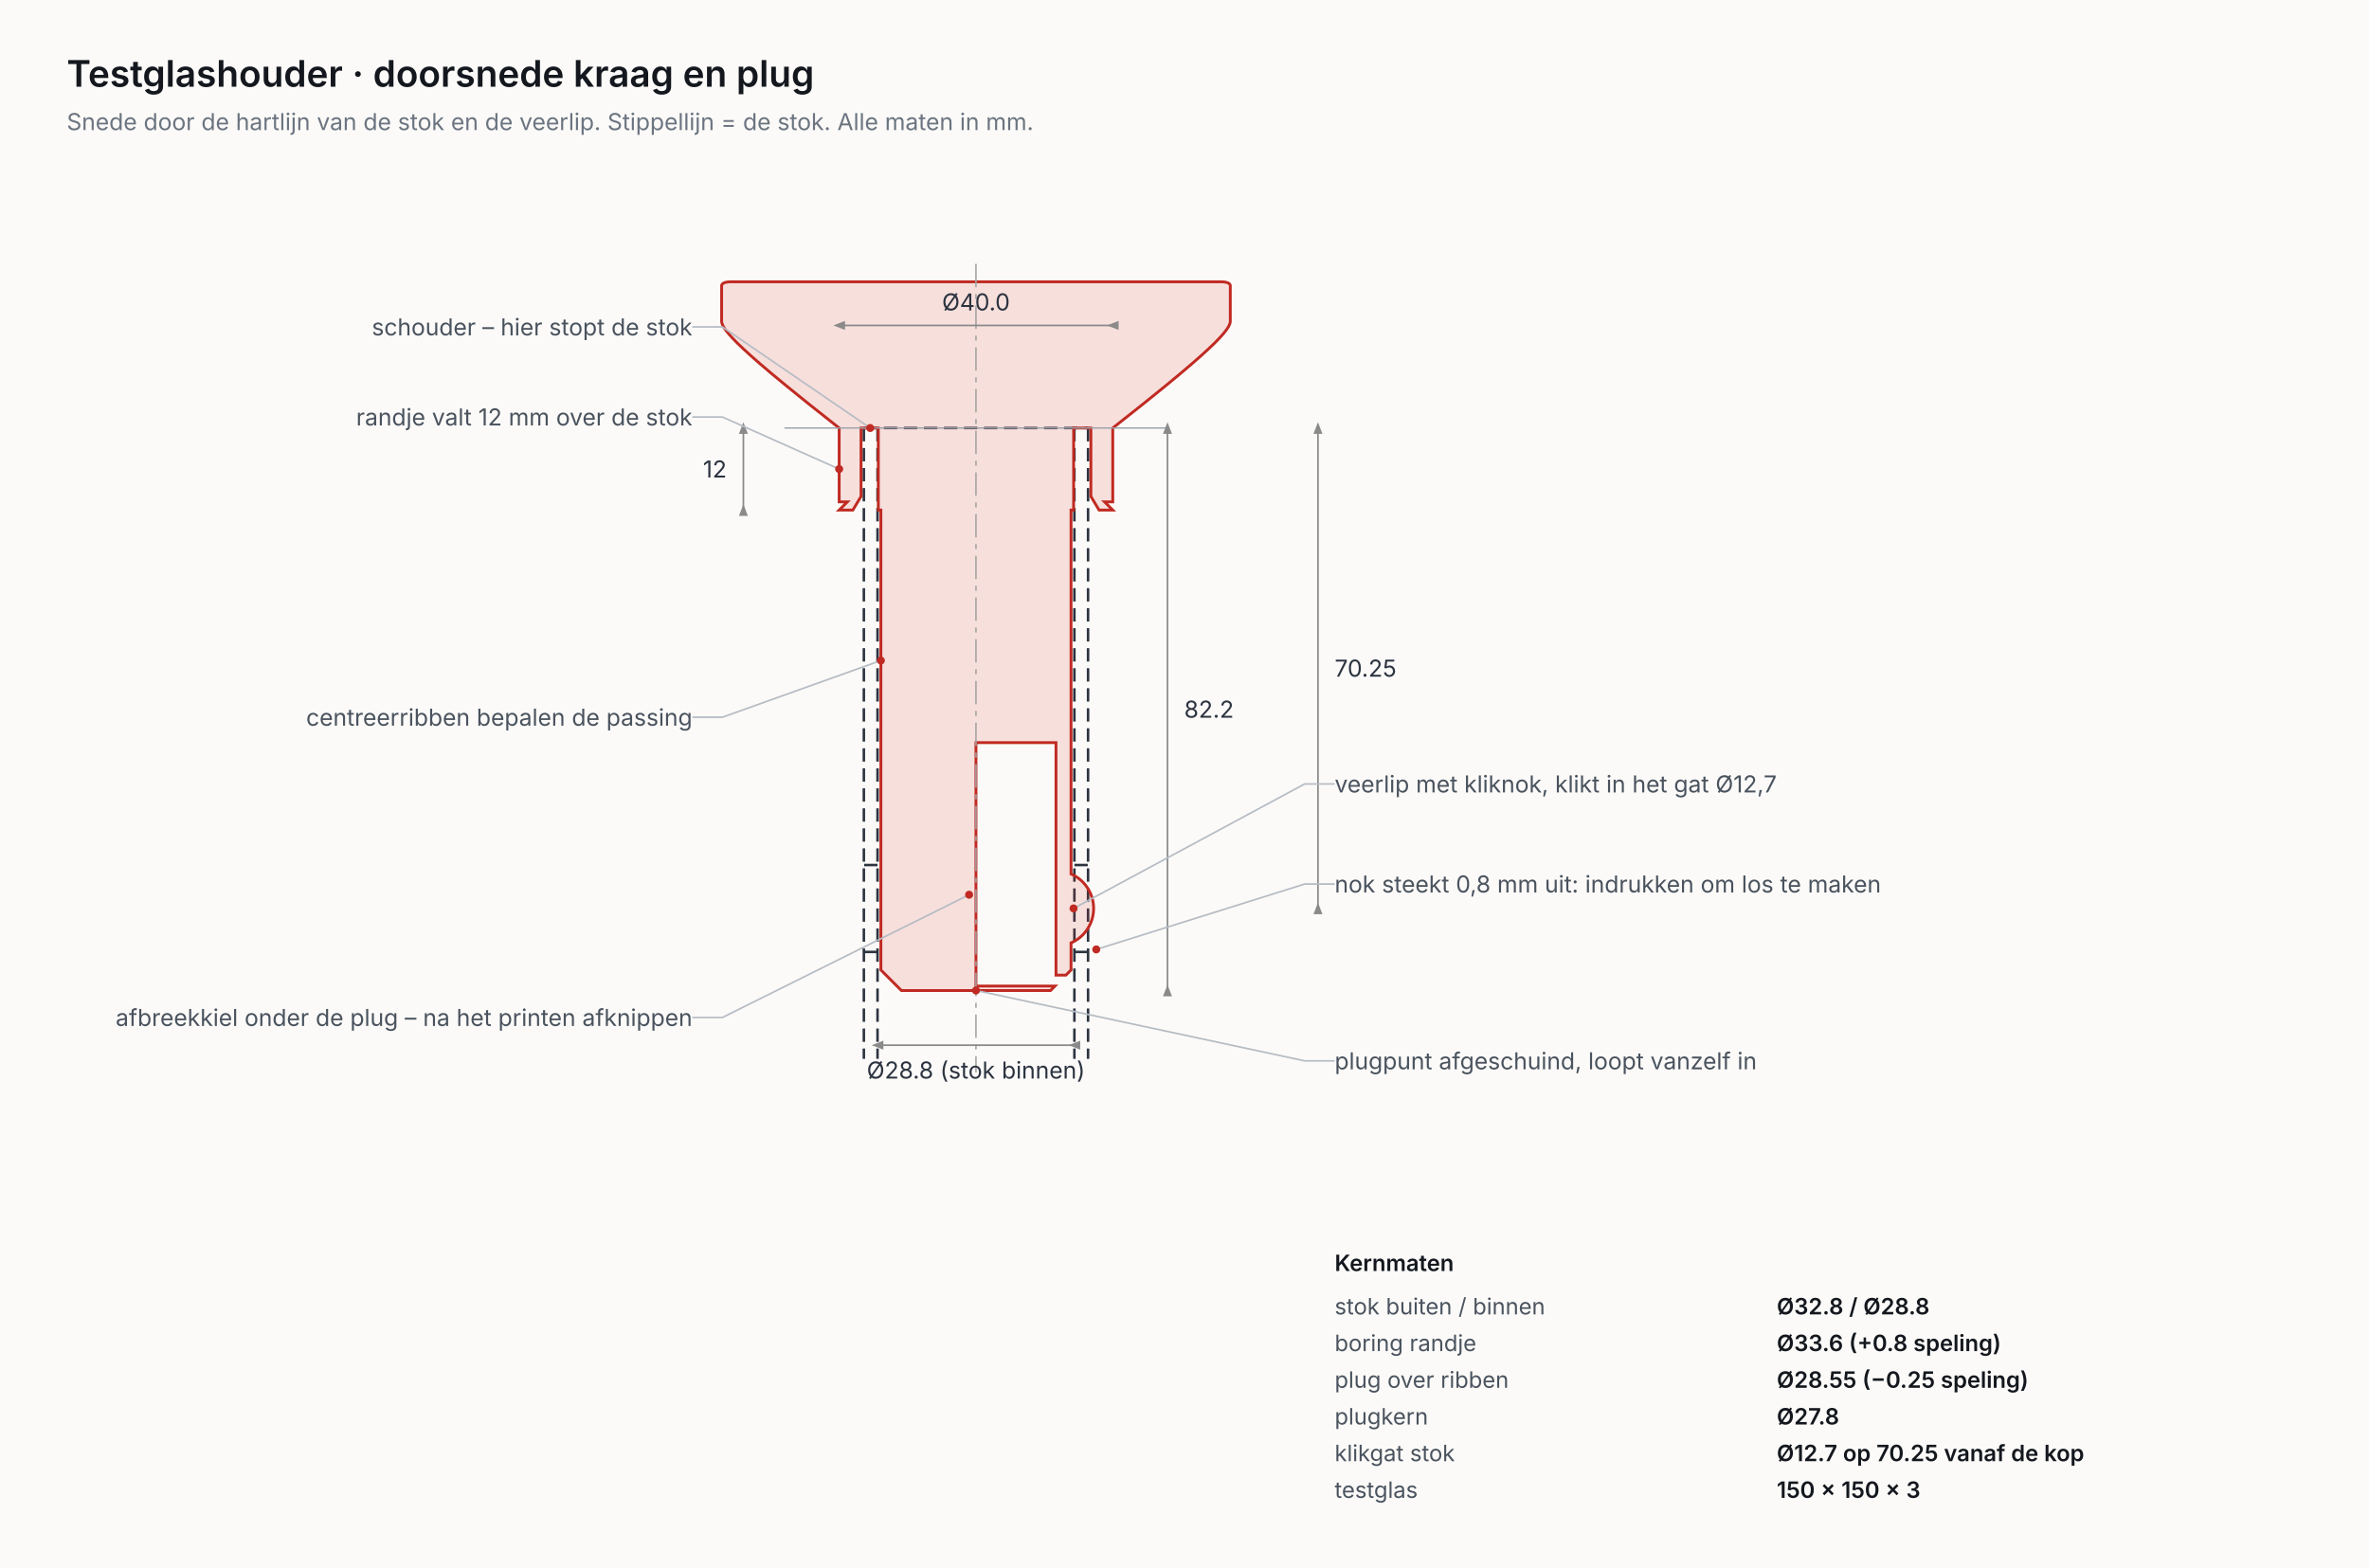
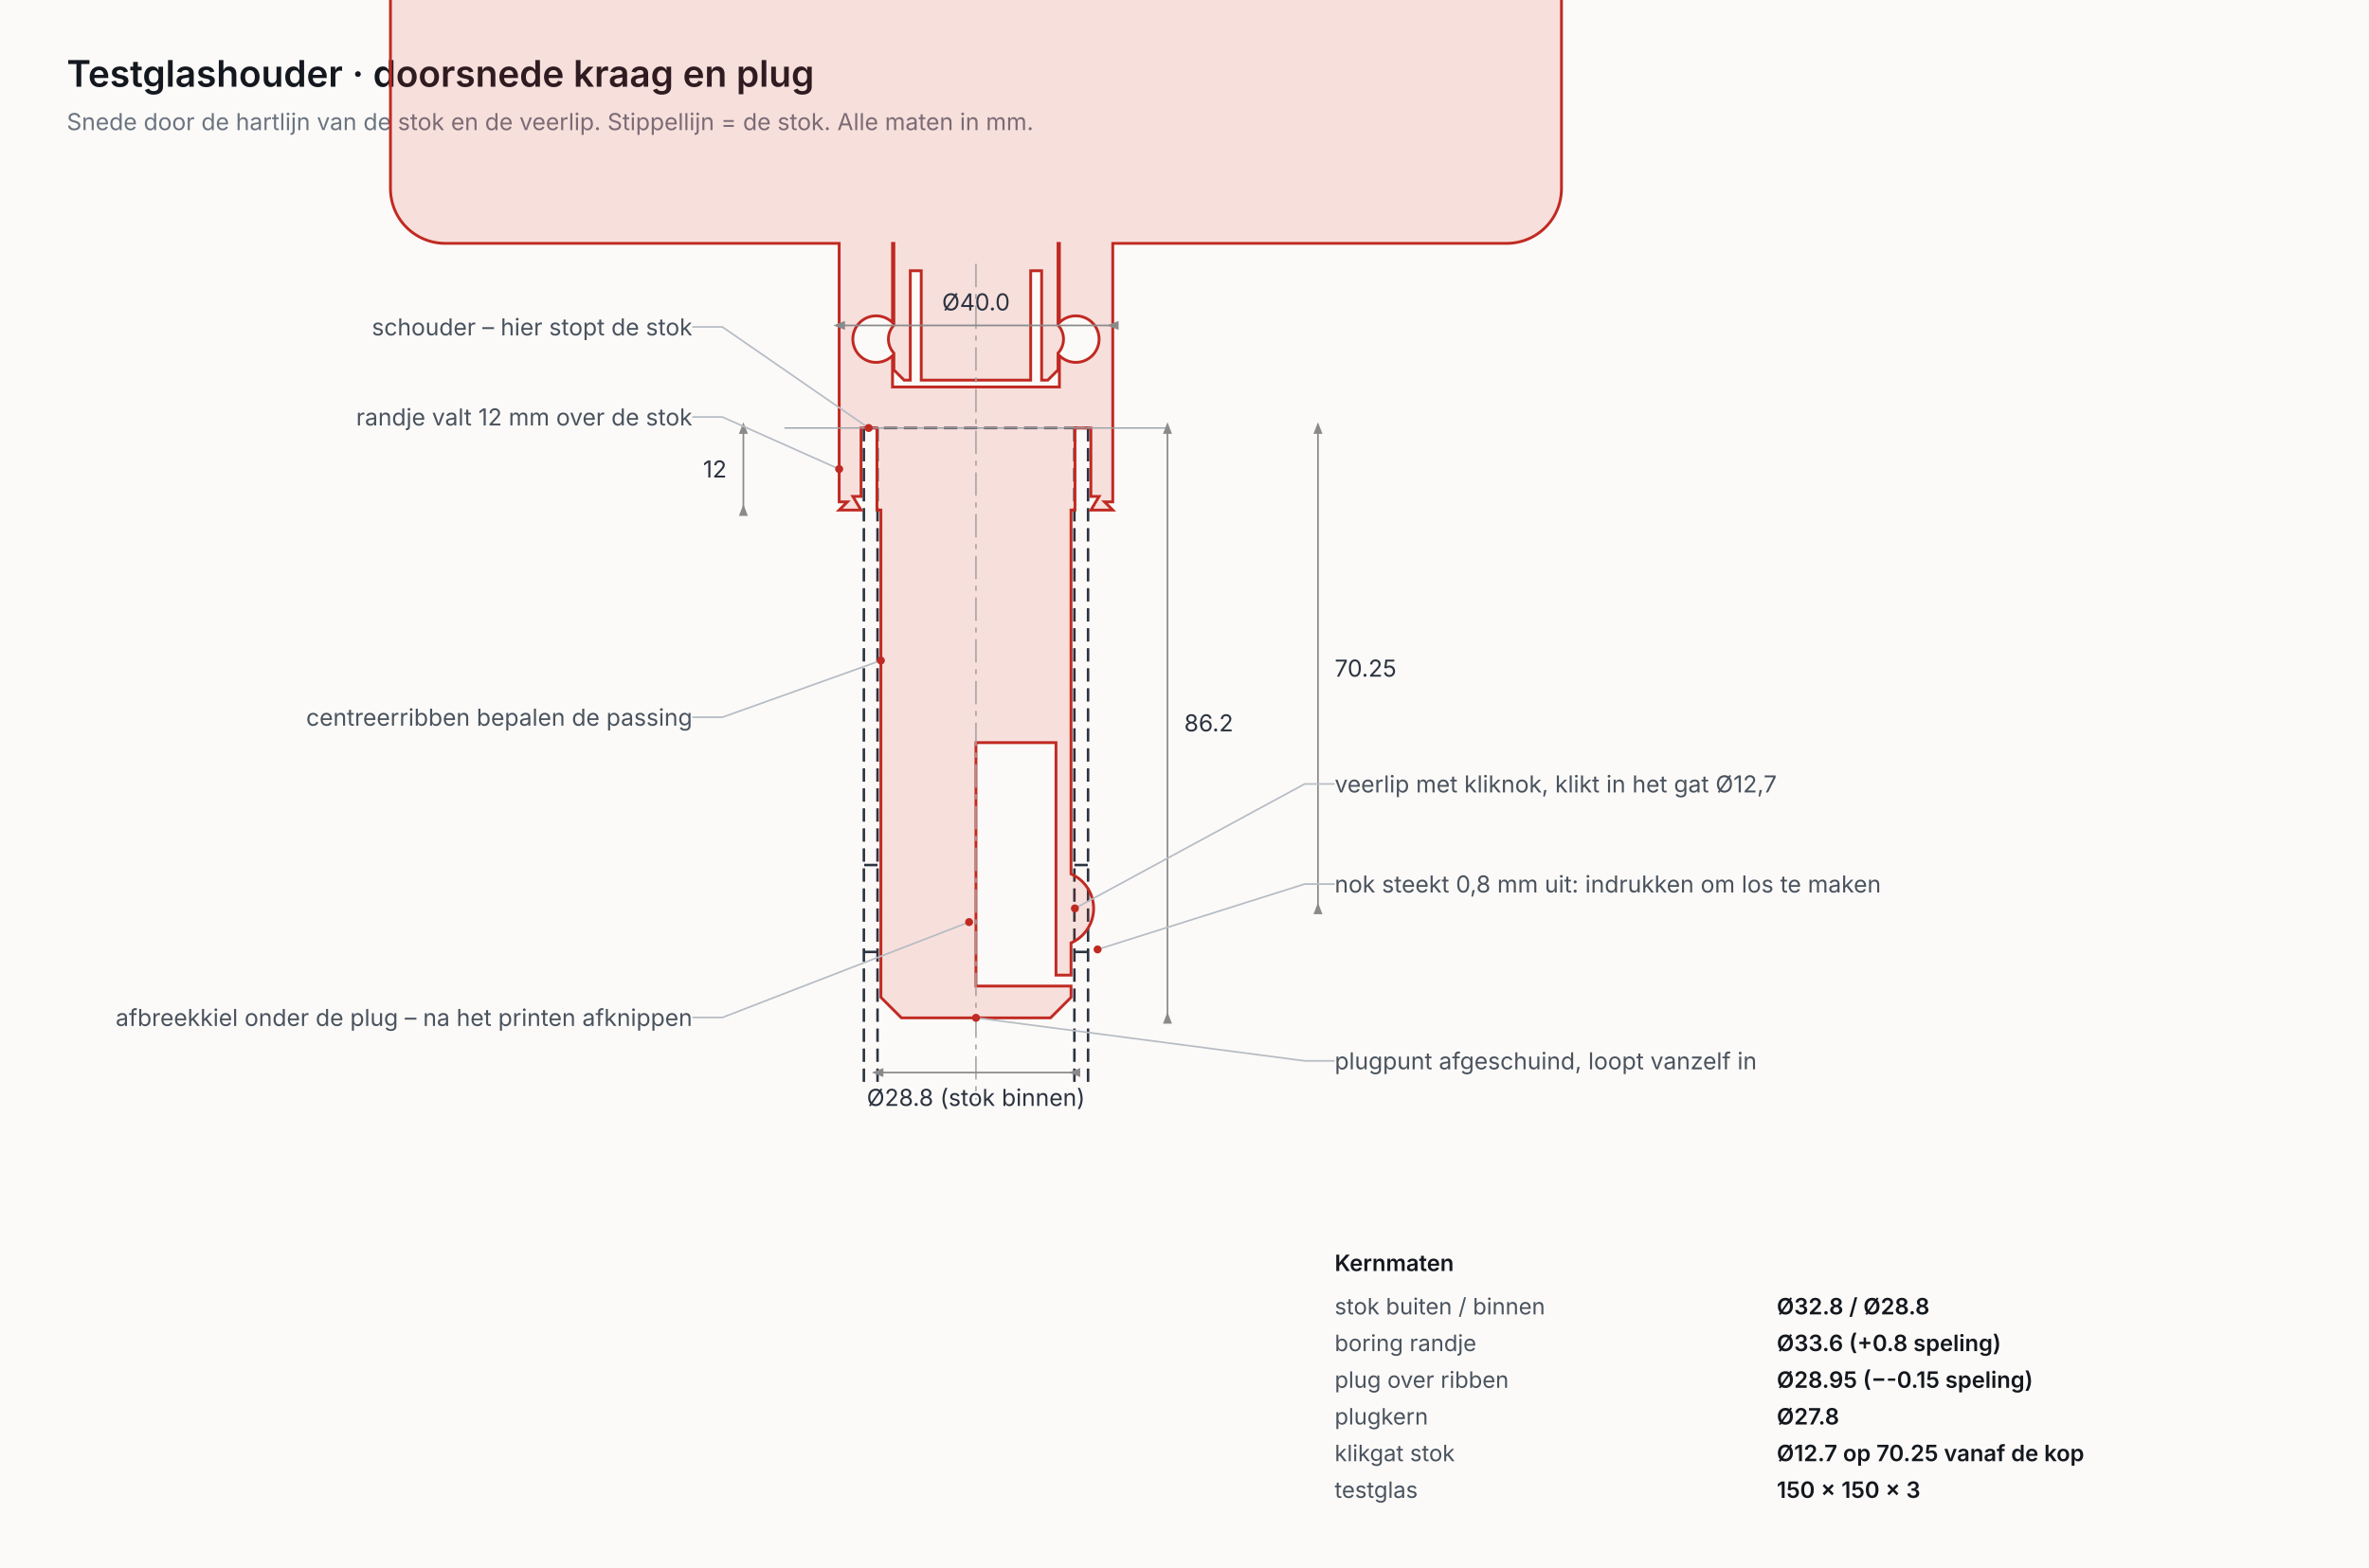
<svg xmlns="http://www.w3.org/2000/svg" viewBox="0 0 1420 940" width="1420" height="940" font-family="Inter, Helvetica, Arial, sans-serif">
  <defs>
    <marker id="a" markerWidth="9" markerHeight="9" refX="4.5" refY="4.5" orient="auto">
      <path d="M1,4.5 L8,1.8 L8,7.2 Z" fill="#8a8a8a" />
    </marker>
  </defs>
  <style>
  .part { fill:#d9382f; fill-opacity:.14; stroke:#c02a22; stroke-width:1.7; }
  .pole { fill:none; stroke:#2c3340; stroke-width:1.5; stroke-dasharray:8 4; }
  .ctr  { stroke:#a3a3a3; stroke-width:.9; stroke-dasharray:14 4 3 4; }
  .thin { stroke:#9aa0a8; stroke-width:.8; }
  .dim  { stroke:#8a8a8a; stroke-width:1; }
  .lead { fill:none; stroke:#b6bcc4; stroke-width:1; }
  .dot  { fill:#c02a22; }
  .lbl  { font-size:14px; fill:#2c3340; }
  .note { font-size:14px; fill:#4a535e; }
  .ttl  { font-size:22px; fill:#14181e; font-weight:600; }
  .sub  { font-size:14px; fill:#6b7480; }
  .key  { font-size:13.5px; fill:#4a535e; }
  .keyb { font-size:13.5px; fill:#14181e; font-weight:600; }
</style>
  <rect width="100%" height="100%" fill="#fbfaf8" />
  <text class="ttl" x="40" y="52">Testglashouder · doorsnede kraag en plug</text>
  <text class="sub" x="40" y="78">Snede door de hartlijn van de stok en de veerlip.
 Stippellijn = de stok. Alle maten in mm.</text>
-   <line class="pole" x1="517.8" y1="256.6" x2="517.8" y2="634.8" />
-   <line class="pole" x1="526.0" y1="256.6" x2="526.0" y2="634.8" />
+   <line class="pole" x1="517.8" y1="256.6" x2="517.8" y2="651.2" />
+   <line class="pole" x1="526.0" y1="256.6" x2="526.0" y2="651.2" />
  <line class="pole" x1="526.0" y1="570.7" x2="517.8" y2="570.7" />
  <line class="pole" x1="526.0" y1="518.6" x2="517.8" y2="518.6" />
-   <line class="pole" x1="652.2" y1="256.6" x2="652.2" y2="634.8" />
-   <line class="pole" x1="644.0" y1="256.6" x2="644.0" y2="634.8" />
+   <line class="pole" x1="652.2" y1="256.6" x2="652.2" y2="651.2" />
+   <line class="pole" x1="644.0" y1="256.6" x2="644.0" y2="651.2" />
  <line class="pole" x1="644.0" y1="570.7" x2="652.2" y2="570.7" />
  <line class="pole" x1="644.0" y1="518.6" x2="652.2" y2="518.6" />
  <line class="pole" x1="517.8" y1="256.6" x2="652.2" y2="256.6" />
-   <path class="part" d="M 632.35,591.16 L 627.71,591.16 L 623.73,591.16 L 620.26,591.16 L 617.19,591.16 L 614.44,591.16 L 611.96,591.16 L 609.70,591.16 L 607.62,591.16 L 605.68,591.16 L 603.88,591.16 L 603.67,591.16 L 585.00,591.16 L 585.00,587.88 L 585.00,587.46 L 585.00,584.60 L 585.00,523.10 L 585.00,461.60 L 585.00,454.44 L 585.00,445.20 L 604.06,445.20 L 605.82,445.20 L 607.78,445.20 L 609.89,445.20 L 612.18,445.20 L 614.69,445.20 L 617.48,445.20 L 620.60,445.20 L 624.14,445.20 L 628.21,445.20 L 632.97,445.20 L 632.97,584.60 L 635.66,584.60 L 638.91,584.60 L 641.99,581.52 L 641.99,565.28 L 642.94,564.85 L 644.25,564.15 L 645.50,563.37 L 646.70,562.52 L 647.84,561.58 L 648.92,560.57 L 649.92,559.49 L 650.86,558.35 L 651.72,557.15 L 652.50,555.90 L 653.19,554.60 L 653.80,553.25 L 654.32,551.87 L 654.75,550.46 L 655.09,549.02 L 655.33,547.57 L 655.47,546.10 L 655.52,544.62 L 655.47,543.15 L 655.33,541.68 L 655.09,540.23 L 654.75,538.79 L 654.32,537.38 L 653.80,536.00 L 653.19,534.65 L 652.50,533.35 L 651.72,532.10 L 650.86,530.90 L 649.92,529.76 L 648.92,528.68 L 647.84,527.67 L 646.70,526.73 L 645.50,525.88 L 644.25,525.10 L 642.94,524.40 L 641.99,523.97 L 641.99,305.80 L 642.78,305.80 L 643.15,305.80 L 643.28,305.80 L 643.40,305.80 L 643.53,305.80 L 643.53,256.60 L 653.88,256.60 L 653.88,297.60 L 658.80,305.80 L 659.73,305.80 L 660.76,305.80 L 661.79,305.80 L 662.65,305.80 L 663.51,305.80 L 664.21,305.80 L 664.90,305.80 L 665.42,305.80 L 665.95,305.80 L 666.30,305.80 L 666.65,305.80 L 666.82,305.80 L 667.00,305.80 L 662.08,300.88 L 663.51,300.88 L 664.38,300.88 L 664.90,300.88 L 665.42,300.88 L 665.95,300.88 L 666.47,300.88 L 666.65,300.88 L 667.00,300.88 L 667.00,256.60 L 685.15,242.23 L 698.00,231.84 L 707.46,224.02 L 714.61,217.94 L 720.12,213.09 L 724.41,209.16 L 727.79,205.93 L 730.44,203.23 L 732.53,200.95 L 734.14,199.03 L 735.38,197.38 L 736.28,195.98 L 736.90,194.77 L 737.28,193.74 L 737.45,192.85 L 737.45,181.26 L 737.45,171.64 L 737.42,171.02 L 737.20,170.50 L 736.82,170.07 L 736.28,169.71 L 735.59,169.42 L 734.75,169.20 L 733.76,169.05 L 732.62,168.96 L 731.32,168.93 L 438.68,168.93 L 437.38,168.96 L 436.24,169.05 L 435.25,169.20 L 434.41,169.42 L 433.72,169.71 L 433.18,170.07 L 432.80,170.50 L 432.58,171.02 L 432.55,171.64 L 432.55,183.23 L 432.55,192.85 L 432.72,193.74 L 433.10,194.77 L 433.72,195.98 L 434.62,197.38 L 435.86,199.03 L 437.47,200.95 L 439.56,203.23 L 442.21,205.93 L 445.59,209.16 L 449.88,213.09 L 455.39,217.94 L 462.54,224.02 L 472.00,231.84 L 484.85,242.23 L 503.00,256.60 L 503.00,300.88 L 503.35,300.88 L 503.53,300.88 L 504.05,300.88 L 504.58,300.88 L 505.10,300.88 L 505.62,300.88 L 506.49,300.88 L 507.92,300.88 L 503.00,305.80 L 503.18,305.80 L 503.35,305.80 L 503.70,305.80 L 504.05,305.80 L 504.58,305.80 L 505.10,305.80 L 505.79,305.80 L 506.49,305.80 L 507.35,305.80 L 508.21,305.80 L 509.24,305.80 L 510.27,305.80 L 511.20,305.80 L 516.12,297.60 L 516.12,256.60 L 526.47,256.60 L 526.47,305.80 L 526.72,305.80 L 526.97,305.80 L 527.22,305.80 L 528.01,305.80 L 528.01,581.52 L 540.31,593.83 L 540.41,593.83 L 540.50,593.83 L 540.69,593.83 L 540.88,593.83 L 541.17,593.83 L 541.45,593.83 L 541.83,593.83 L 542.21,593.83 L 542.68,593.83 L 543.15,593.83 L 543.71,593.83 L 544.27,593.83 L 544.92,593.83 L 545.57,593.83 L 546.30,593.83 L 547.03,593.83 L 547.84,593.83 L 548.65,593.83 L 549.55,593.83 L 550.44,593.83 L 551.40,593.83 L 552.36,593.83 L 553.40,593.83 L 554.43,593.83 L 555.53,593.83 L 556.63,593.83 L 557.79,593.83 L 558.96,593.83 L 560.17,593.83 L 561.39,593.83 L 562.65,593.83 L 563.92,593.83 L 565.23,593.83 L 566.55,593.83 L 567.90,593.83 L 569.25,593.83 L 570.63,593.83 L 572.02,593.83 L 573.43,593.83 L 574.85,593.83 L 576.28,593.83 L 577.72,593.83 L 579.17,593.83 L 580.62,593.83 L 582.08,593.83 L 583.54,593.83 L 585.00,593.83 L 586.46,593.83 L 587.92,593.83 L 589.38,593.83 L 590.83,593.83 L 592.28,593.83 L 593.72,593.83 L 595.15,593.83 L 596.57,593.83 L 597.98,593.83 L 599.37,593.83 L 600.75,593.83 L 602.10,593.83 L 603.45,593.83 L 604.77,593.83 L 606.08,593.83 L 607.35,593.83 L 608.61,593.83 L 609.83,593.83 L 611.04,593.83 L 612.21,593.83 L 613.37,593.83 L 614.47,593.83 L 615.57,593.83 L 616.60,593.83 L 617.64,593.83 L 618.60,593.83 L 619.56,593.83 L 620.45,593.83 L 621.35,593.83 L 622.16,593.83 L 622.97,593.83 L 623.70,593.83 L 624.43,593.83 L 625.08,593.83 L 625.73,593.83 L 626.29,593.83 L 626.85,593.83 L 627.32,593.83 L 627.79,593.83 L 628.17,593.83 L 628.55,593.83 L 628.83,593.83 L 629.12,593.83 L 629.31,593.83 L 629.50,593.83 L 629.59,593.83 L 629.69,593.83 Z" />
-   <line class="ctr" x1="585.0" y1="158.2" x2="585.0" y2="643.0" />
+   <path class="part" d="M 641.99,597.92 L 641.99,591.16 L 635.41,591.16 L 630.00,591.16 L 625.45,591.16 L 621.54,591.16 L 618.12,591.16 L 615.10,591.16 L 612.39,591.16 L 609.94,591.16 L 609.49,591.16 L 585.00,591.16 L 585.00,587.88 L 585.00,587.46 L 585.00,584.60 L 585.00,523.10 L 585.00,461.60 L 585.00,454.44 L 585.00,445.20 L 604.06,445.20 L 605.82,445.20 L 607.78,445.20 L 609.89,445.20 L 612.18,445.20 L 614.69,445.20 L 617.48,445.20 L 620.60,445.20 L 624.14,445.20 L 628.21,445.20 L 632.97,445.20 L 632.97,584.60 L 636.98,584.60 L 641.99,584.60 L 641.99,565.28 L 642.94,564.85 L 644.25,564.15 L 645.50,563.37 L 646.70,562.52 L 647.84,561.58 L 648.92,560.57 L 649.92,559.49 L 650.86,558.35 L 651.72,557.15 L 652.50,555.90 L 653.19,554.60 L 653.80,553.25 L 654.32,551.87 L 654.75,550.46 L 655.09,549.02 L 655.33,547.57 L 655.47,546.10 L 655.52,544.62 L 655.47,543.15 L 655.33,541.68 L 655.09,540.23 L 654.75,538.79 L 654.32,537.38 L 653.80,536.00 L 653.19,534.65 L 652.50,533.35 L 651.72,532.10 L 650.86,530.90 L 649.92,529.76 L 648.92,528.68 L 647.84,527.67 L 646.70,526.73 L 645.50,525.88 L 644.25,525.10 L 642.94,524.40 L 641.99,523.97 L 641.99,305.80 L 642.83,305.80 L 643.21,305.80 L 643.59,305.80 L 643.84,305.80 L 644.09,305.80 L 644.22,305.80 L 644.35,305.80 L 644.35,256.60 L 644.65,256.60 L 645.78,256.60 L 646.78,256.60 L 647.77,256.60 L 648.64,256.60 L 649.50,256.60 L 650.22,256.60 L 650.95,256.60 L 651.53,256.60 L 652.12,256.60 L 652.56,256.60 L 653.00,256.60 L 653.29,256.60 L 653.59,256.60 L 653.73,256.60 L 653.88,256.60 L 653.88,297.60 L 653.92,297.60 L 654.11,297.60 L 654.88,297.60 L 655.66,297.60 L 656.29,297.60 L 656.91,297.60 L 657.38,297.60 L 657.85,297.60 L 658.17,297.60 L 658.48,297.60 L 658.64,297.60 L 658.80,297.60 L 653.88,305.80 L 654.67,305.80 L 656.01,305.80 L 657.36,305.80 L 658.54,305.80 L 659.73,305.80 L 660.76,305.80 L 661.79,305.80 L 662.65,305.80 L 663.51,305.80 L 664.21,305.80 L 664.90,305.80 L 665.42,305.80 L 665.95,305.80 L 666.30,305.80 L 666.65,305.80 L 666.82,305.80 L 667.00,305.80 L 662.08,300.88 L 663.51,300.88 L 664.38,300.88 L 664.90,300.88 L 665.42,300.88 L 665.95,300.88 L 666.47,300.88 L 666.65,300.88 L 667.00,300.88 L 667.00,145.90 L 710.32,145.90 L 903.16,145.90 L 904.23,145.86 L 905.31,145.83 L 906.37,145.72 L 907.44,145.62 L 908.50,145.44 L 909.56,145.27 L 910.60,145.03 L 911.65,144.78 L 912.68,144.47 L 913.70,144.16 L 914.71,143.78 L 915.71,143.40 L 916.69,142.96 L 917.67,142.52 L 918.61,142.01 L 919.56,141.51 L 920.47,140.94 L 921.38,140.37 L 922.26,139.75 L 923.13,139.12 L 923.96,138.44 L 924.79,137.76 L 925.57,137.03 L 926.35,136.29 L 927.09,135.51 L 927.82,134.73 L 928.50,133.90 L 929.18,133.07 L 929.81,132.20 L 930.43,131.32 L 931.00,130.41 L 931.57,129.50 L 932.07,128.55 L 932.58,127.61 L 933.02,126.63 L 933.46,125.65 L 933.84,124.65 L 934.22,123.64 L 934.53,122.62 L 934.84,121.59 L 935.09,120.54 L 935.33,119.50 L 935.50,118.44 L 935.68,117.38 L 935.78,116.31 L 935.89,115.25 L 935.92,114.17 L 935.96,113.10 L 935.96,-289.11 L 935.96,-691.32 L 935.92,-692.39 L 935.89,-693.47 L 935.78,-694.53 L 935.68,-695.60 L 935.50,-696.66 L 935.33,-697.72 L 935.09,-698.76 L 934.84,-699.81 L 934.53,-700.84 L 934.22,-701.86 L 933.84,-702.87 L 933.46,-703.87 L 933.02,-704.85 L 932.58,-705.83 L 932.07,-706.77 L 931.57,-707.72 L 931.00,-708.63 L 930.43,-709.54 L 929.81,-710.42 L 929.18,-711.29 L 928.50,-712.12 L 927.82,-712.95 L 927.09,-713.73 L 926.35,-714.51 L 925.57,-715.25 L 924.79,-715.98 L 923.96,-716.66 L 923.13,-717.34 L 922.26,-717.97 L 921.38,-718.59 L 920.47,-719.16 L 919.56,-719.73 L 918.61,-720.23 L 917.67,-720.74 L 916.69,-721.18 L 915.71,-721.62 L 914.71,-722.00 L 913.70,-722.38 L 912.68,-722.69 L 911.65,-723.00 L 910.60,-723.25 L 909.56,-723.49 L 908.50,-723.66 L 907.44,-723.84 L 906.37,-723.94 L 905.31,-724.05 L 904.23,-724.08 L 903.16,-724.12 L 895.95,-724.12 L 894.96,-724.12 L 894.96,-708.34 L 894.96,-707.77 L 894.96,-707.13 L 894.96,-706.41 L 894.96,-705.59 L 894.96,-704.67 L 894.96,-703.62 L 894.96,-702.44 L 894.96,-701.09 L 894.96,-699.56 L 894.96,-697.82 L 894.96,-695.83 L 894.96,-693.54 L 894.96,-690.92 L 894.96,-687.89 L 894.96,-684.38 L 894.96,-680.31 L 894.96,-675.55 L 894.96,-673.89 L 895.34,-673.87 L 895.40,-673.87 L 895.44,-673.87 L 895.87,-673.80 L 896.11,-673.75 L 896.35,-673.69 L 896.76,-673.56 L 896.85,-673.53 L 897.21,-673.37 L 897.34,-673.30 L 897.37,-673.29 L 897.83,-673.00 L 897.92,-672.94 L 898.30,-672.64 L 898.41,-672.55 L 898.74,-672.22 L 898.83,-672.11 L 899.13,-671.73 L 899.19,-671.64 L 899.48,-671.18 L 899.49,-671.15 L 899.56,-671.02 L 899.72,-670.66 L 899.75,-670.57 L 899.88,-670.16 L 899.94,-669.92 L 899.99,-669.68 L 900.06,-669.25 L 900.06,-669.21 L 900.06,-669.15 L 900.08,-668.77 L 900.06,-668.39 L 900.06,-668.33 L 900.06,-668.29 L 899.99,-667.86 L 899.94,-667.62 L 899.88,-667.38 L 899.75,-666.97 L 899.72,-666.88 L 899.56,-666.52 L 899.49,-666.39 L 899.48,-666.36 L 899.19,-665.90 L 899.13,-665.81 L 898.83,-665.43 L 898.74,-665.32 L 898.41,-664.99 L 898.30,-664.90 L 897.92,-664.60 L 897.83,-664.54 L 897.37,-664.25 L 897.34,-664.24 L 897.21,-664.17 L 896.85,-664.01 L 896.76,-663.98 L 896.35,-663.85 L 896.11,-663.79 L 895.87,-663.74 L 895.44,-663.67 L 895.40,-663.67 L 895.34,-663.67 L 894.96,-663.65 L 894.96,-643.52 L 894.96,-585.65 L 894.96,-535.73 L 894.96,-492.52 L 894.96,-454.96 L 894.96,-422.20 L 894.96,-393.51 L 894.96,-368.29 L 894.96,-346.05 L 894.96,-326.38 L 894.96,-308.93 L 894.96,-293.40 L 894.96,-279.57 L 894.96,-267.21 L 894.96,-256.15 L 894.96,-246.24 L 894.96,-237.36 L 894.96,-229.39 L 894.96,-222.24 L 894.96,-215.82 L 894.96,-210.08 L 894.96,-204.95 L 894.96,-200.37 L 894.96,-196.31 L 894.96,-26.30 L 894.95,-25.88 L 894.94,-25.76 L 894.90,-25.35 L 894.89,-25.23 L 894.82,-24.82 L 894.80,-24.70 L 894.71,-24.29 L 894.68,-24.18 L 894.56,-23.78 L 894.52,-23.66 L 894.38,-23.27 L 894.34,-23.16 L 894.16,-22.78 L 894.11,-22.67 L 893.92,-22.31 L 893.86,-22.20 L 893.64,-21.85 L 893.58,-21.74 L 893.33,-21.41 L 893.27,-21.31 L 893.00,-20.99 L 892.93,-20.89 L 892.64,-20.59 L 892.56,-20.50 L 892.25,-20.22 L 892.17,-20.13 L 891.84,-19.87 L 891.75,-19.79 L 891.41,-19.55 L 891.32,-19.48 L 890.96,-19.26 L 890.86,-19.20 L 890.49,-19.00 L 890.39,-18.95 L 890.01,-18.77 L 889.90,-18.72 L 889.51,-18.58 L 889.40,-18.54 L 889.00,-18.41 L 888.88,-18.38 L 888.48,-18.28 L 888.36,-18.26 L 887.95,-18.19 L 887.83,-18.17 L 887.41,-18.13 L 887.30,-18.12 L 886.88,-18.10 L 886.76,-18.10 L 867.63,-18.10 L 436.49,-18.10 L 417.36,-18.10 L 283.24,-18.10 L 282.82,-18.11 L 282.70,-18.12 L 282.29,-18.16 L 282.17,-18.17 L 281.76,-18.24 L 281.64,-18.26 L 281.23,-18.35 L 281.12,-18.38 L 280.72,-18.50 L 280.60,-18.54 L 280.21,-18.68 L 280.10,-18.72 L 279.72,-18.90 L 279.61,-18.95 L 279.25,-19.14 L 279.14,-19.20 L 278.79,-19.42 L 278.68,-19.48 L 278.35,-19.73 L 278.25,-19.79 L 277.93,-20.06 L 277.83,-20.13 L 277.53,-20.42 L 277.44,-20.50 L 277.16,-20.81 L 277.07,-20.89 L 276.81,-21.22 L 276.73,-21.31 L 276.49,-21.65 L 276.42,-21.74 L 276.20,-22.10 L 276.14,-22.20 L 275.94,-22.57 L 275.89,-22.67 L 275.71,-23.05 L 275.66,-23.16 L 275.52,-23.55 L 275.48,-23.66 L 275.35,-24.06 L 275.32,-24.18 L 275.22,-24.58 L 275.20,-24.70 L 275.13,-25.11 L 275.11,-25.23 L 275.07,-25.65 L 275.06,-25.76 L 275.04,-26.18 L 275.04,-26.30 L 275.04,-621.32 L 275.04,-635.55 L 275.04,-651.57 L 275.04,-663.65 L 274.66,-663.67 L 274.60,-663.67 L 274.56,-663.67 L 274.13,-663.74 L 273.89,-663.79 L 273.65,-663.85 L 273.24,-663.98 L 273.15,-664.01 L 272.79,-664.17 L 272.66,-664.24 L 272.63,-664.25 L 272.17,-664.54 L 272.08,-664.60 L 271.70,-664.90 L 271.59,-664.99 L 271.26,-665.32 L 271.17,-665.43 L 270.87,-665.81 L 270.81,-665.90 L 270.52,-666.36 L 270.51,-666.39 L 270.44,-666.52 L 270.28,-666.88 L 270.25,-666.97 L 270.12,-667.38 L 270.06,-667.62 L 270.01,-667.86 L 269.94,-668.29 L 269.94,-668.33 L 269.94,-668.39 L 269.92,-668.77 L 269.94,-669.15 L 269.94,-669.21 L 269.94,-669.25 L 270.01,-669.68 L 270.06,-669.92 L 270.12,-670.16 L 270.25,-670.57 L 270.28,-670.66 L 270.44,-671.02 L 270.51,-671.15 L 270.52,-671.18 L 270.81,-671.64 L 270.87,-671.73 L 271.17,-672.11 L 271.26,-672.22 L 271.59,-672.55 L 271.70,-672.64 L 272.08,-672.94 L 272.17,-673.00 L 272.63,-673.29 L 272.66,-673.30 L 272.79,-673.37 L 273.15,-673.53 L 273.24,-673.56 L 273.65,-673.69 L 273.89,-673.75 L 274.13,-673.80 L 274.56,-673.87 L 274.60,-673.87 L 274.66,-673.87 L 275.04,-673.89 L 275.04,-674.67 L 275.04,-675.68 L 275.04,-676.54 L 275.04,-677.27 L 275.04,-677.87 L 275.04,-678.35 L 275.04,-678.72 L 275.04,-678.99 L 275.04,-679.15 L 275.04,-679.22 L 275.04,-724.12 L 272.37,-724.12 L 266.84,-724.12 L 265.77,-724.08 L 264.69,-724.05 L 263.63,-723.94 L 262.56,-723.84 L 261.50,-723.66 L 260.44,-723.49 L 259.40,-723.25 L 258.35,-723.00 L 257.32,-722.69 L 256.30,-722.38 L 255.29,-722.00 L 254.29,-721.62 L 253.31,-721.18 L 252.33,-720.74 L 251.39,-720.23 L 250.44,-719.73 L 249.53,-719.16 L 248.62,-718.59 L 247.74,-717.97 L 246.87,-717.34 L 246.04,-716.66 L 245.21,-715.98 L 244.43,-715.25 L 243.65,-714.51 L 242.91,-713.73 L 242.18,-712.95 L 241.50,-712.12 L 240.82,-711.29 L 240.19,-710.42 L 239.57,-709.54 L 239.00,-708.63 L 238.43,-707.72 L 237.93,-706.77 L 237.42,-705.83 L 236.98,-704.85 L 236.54,-703.87 L 236.16,-702.87 L 235.78,-701.86 L 235.47,-700.84 L 235.16,-699.81 L 234.91,-698.76 L 234.67,-697.72 L 234.50,-696.66 L 234.32,-695.60 L 234.22,-694.53 L 234.11,-693.47 L 234.08,-692.39 L 234.04,-691.32 L 234.04,-289.11 L 234.04,113.10 L 234.08,114.17 L 234.11,115.25 L 234.22,116.31 L 234.32,117.38 L 234.50,118.44 L 234.67,119.50 L 234.91,120.54 L 235.16,121.59 L 235.47,122.62 L 235.78,123.64 L 236.16,124.65 L 236.54,125.65 L 236.98,126.63 L 237.42,127.61 L 237.93,128.55 L 238.43,129.50 L 239.00,130.41 L 239.57,131.32 L 240.19,132.20 L 240.82,133.07 L 241.50,133.90 L 242.18,134.73 L 242.91,135.51 L 243.65,136.29 L 244.43,137.03 L 245.21,137.76 L 246.04,138.44 L 246.87,139.12 L 247.74,139.75 L 248.62,140.37 L 249.53,140.94 L 250.44,141.51 L 251.39,142.01 L 252.33,142.52 L 253.31,142.96 L 254.29,143.40 L 255.29,143.78 L 256.30,144.16 L 257.32,144.47 L 258.35,144.78 L 259.40,145.03 L 260.44,145.27 L 261.50,145.44 L 262.56,145.62 L 263.63,145.72 L 264.69,145.83 L 265.77,145.86 L 266.84,145.90 L 459.68,145.90 L 503.00,145.90 L 503.00,300.88 L 503.35,300.88 L 503.53,300.88 L 504.05,300.88 L 504.58,300.88 L 505.10,300.88 L 505.62,300.88 L 506.49,300.88 L 507.92,300.88 L 503.00,305.80 L 503.18,305.80 L 503.35,305.80 L 503.70,305.80 L 504.05,305.80 L 504.58,305.80 L 505.10,305.80 L 505.79,305.80 L 506.49,305.80 L 507.35,305.80 L 508.21,305.80 L 509.24,305.80 L 510.27,305.80 L 511.46,305.80 L 512.64,305.80 L 513.99,305.80 L 515.33,305.80 L 516.12,305.80 L 511.20,297.60 L 511.36,297.60 L 511.52,297.60 L 511.83,297.60 L 512.15,297.60 L 512.62,297.60 L 513.09,297.60 L 513.71,297.60 L 514.34,297.60 L 515.12,297.60 L 515.89,297.60 L 516.08,297.60 L 516.12,297.60 L 516.12,256.60 L 516.27,256.60 L 516.41,256.60 L 516.71,256.60 L 517.00,256.60 L 517.44,256.60 L 517.88,256.60 L 518.47,256.60 L 519.05,256.60 L 519.78,256.60 L 520.50,256.60 L 521.36,256.60 L 522.23,256.60 L 523.22,256.60 L 524.22,256.60 L 525.35,256.60 L 525.65,256.60 L 525.65,305.80 L 525.78,305.80 L 525.91,305.80 L 526.16,305.80 L 526.41,305.80 L 526.79,305.80 L 527.17,305.80 L 528.01,305.80 L 528.01,597.92 L 540.31,610.22 L 540.41,610.22 L 540.50,610.22 L 540.69,610.22 L 540.88,610.22 L 541.17,610.22 L 541.45,610.22 L 541.83,610.22 L 542.21,610.22 L 542.68,610.22 L 543.15,610.22 L 543.71,610.22 L 544.27,610.22 L 544.92,610.22 L 545.57,610.22 L 546.30,610.22 L 547.03,610.22 L 547.84,610.22 L 548.65,610.22 L 549.55,610.22 L 550.44,610.22 L 551.40,610.22 L 552.36,610.22 L 553.40,610.22 L 554.43,610.22 L 555.53,610.22 L 556.63,610.22 L 557.79,610.22 L 558.96,610.22 L 560.17,610.22 L 561.39,610.22 L 562.65,610.22 L 563.92,610.22 L 565.23,610.22 L 566.55,610.22 L 567.90,610.22 L 569.25,610.22 L 570.63,610.22 L 572.02,610.22 L 573.43,610.22 L 574.85,610.22 L 576.28,610.22 L 577.72,610.22 L 579.17,610.22 L 580.62,610.22 L 582.08,610.22 L 583.54,610.22 L 585.00,610.22 L 586.46,610.22 L 587.92,610.22 L 589.38,610.22 L 590.83,610.22 L 592.28,610.22 L 593.72,610.22 L 595.15,610.22 L 596.57,610.22 L 597.98,610.22 L 599.37,610.22 L 600.75,610.22 L 602.10,610.22 L 603.45,610.22 L 604.77,610.22 L 606.08,610.22 L 607.35,610.22 L 608.61,610.22 L 609.83,610.22 L 611.04,610.22 L 612.21,610.22 L 613.37,610.22 L 614.47,610.22 L 615.57,610.22 L 616.60,610.22 L 617.64,610.22 L 618.60,610.22 L 619.56,610.22 L 620.45,610.22 L 621.35,610.22 L 622.16,610.22 L 622.97,610.22 L 623.70,610.22 L 624.43,610.22 L 625.08,610.22 L 625.73,610.22 L 626.29,610.22 L 626.85,610.22 L 627.32,610.22 L 627.79,610.22 L 628.17,610.22 L 628.55,610.22 L 628.83,610.22 L 629.12,610.22 L 629.31,610.22 L 629.50,610.22 L 629.59,610.22 L 629.69,610.22 Z M 534.98,214.78 L 534.98,214.50 L 534.98,214.36 L 534.98,214.27 L 534.98,213.81 L 534.98,213.20 L 534.98,213.17 L 534.33,213.78 L 533.63,214.36 L 532.88,214.89 L 532.11,215.37 L 531.31,215.80 L 530.47,216.18 L 529.62,216.50 L 528.75,216.77 L 527.86,216.97 L 526.96,217.12 L 526.05,217.21 L 525.14,217.24 L 524.23,217.21 L 523.32,217.12 L 522.42,216.97 L 521.53,216.77 L 520.66,216.50 L 519.81,216.18 L 518.97,215.80 L 518.17,215.37 L 517.40,214.89 L 516.65,214.36 L 515.95,213.78 L 515.28,213.16 L 514.66,212.49 L 514.08,211.79 L 513.55,211.04 L 513.07,210.27 L 512.64,209.47 L 512.26,208.63 L 511.94,207.78 L 511.67,206.91 L 511.47,206.02 L 511.32,205.12 L 511.23,204.21 L 511.20,203.30 L 511.23,202.39 L 511.32,201.48 L 511.47,200.58 L 511.67,199.69 L 511.94,198.82 L 512.26,197.97 L 512.64,197.13 L 513.07,196.33 L 513.55,195.56 L 514.08,194.81 L 514.66,194.11 L 515.28,193.44 L 515.95,192.82 L 516.65,192.24 L 517.40,191.71 L 518.17,191.23 L 518.97,190.80 L 519.81,190.42 L 520.66,190.10 L 521.53,189.83 L 522.42,189.63 L 523.32,189.48 L 524.23,189.39 L 525.14,189.36 L 526.05,189.39 L 526.96,189.48 L 527.86,189.63 L 528.75,189.83 L 529.62,190.10 L 530.47,190.42 L 531.31,190.80 L 532.11,191.23 L 532.88,191.71 L 533.63,192.24 L 534.33,192.82 L 534.98,193.43 L 534.98,193.35 L 534.98,191.73 L 534.98,190.43 L 534.98,190.15 L 534.98,189.68 L 534.98,188.73 L 534.98,188.35 L 534.98,187.51 L 534.98,187.31 L 534.98,145.90 L 535.53,145.90 L 535.80,145.90 L 535.80,183.99 L 535.80,184.04 L 535.80,186.20 L 535.80,187.36 L 535.80,188.76 L 535.80,191.13 L 535.80,191.67 L 535.80,192.18 L 535.80,194.95 L 535.57,195.19 L 535.06,195.81 L 534.59,196.47 L 534.17,197.15 L 533.79,197.86 L 533.46,198.59 L 533.17,199.35 L 532.94,200.12 L 532.76,200.90 L 532.63,201.69 L 532.55,202.50 L 532.52,203.30 L 532.55,204.10 L 532.63,204.91 L 532.76,205.70 L 532.94,206.48 L 533.17,207.25 L 533.46,208.01 L 533.79,208.74 L 534.17,209.45 L 534.59,210.13 L 535.06,210.79 L 535.57,211.41 L 535.80,211.65 L 535.80,212.20 L 535.80,212.30 L 535.80,212.40 L 535.80,212.80 L 535.80,221.75 L 539.33,225.28 L 541.95,227.90 L 543.26,227.90 L 543.34,227.90 L 543.43,227.90 L 543.55,227.90 L 543.69,227.90 L 543.85,227.90 L 544.03,227.90 L 544.22,227.90 L 544.42,227.90 L 544.64,227.90 L 544.87,227.90 L 545.12,227.90 L 545.37,227.90 L 545.63,227.90 L 545.64,227.90 L 545.64,225.47 L 545.64,225.09 L 545.64,225.05 L 545.64,224.68 L 545.64,224.59 L 545.64,224.27 L 545.64,224.13 L 545.64,223.85 L 545.64,223.66 L 545.64,223.43 L 545.64,223.18 L 545.64,223.01 L 545.64,222.69 L 545.64,222.58 L 545.64,222.20 L 545.64,222.15 L 545.64,221.75 L 545.64,192.03 L 545.64,162.30 L 545.67,162.30 L 545.70,162.30 L 546.10,162.30 L 546.49,162.30 L 546.89,162.30 L 547.30,162.30 L 547.70,162.30 L 548.10,162.30 L 550.15,162.30 L 552.20,162.30 L 552.20,192.03 L 552.20,221.75 L 552.20,224.84 L 552.20,225.28 L 552.20,227.90 L 552.46,227.90 L 584.73,227.90 L 585.00,227.90 L 585.27,227.90 L 617.54,227.90 L 617.80,227.90 L 617.80,225.28 L 617.80,224.84 L 617.80,221.75 L 617.80,192.03 L 617.80,162.30 L 619.85,162.30 L 621.90,162.30 L 622.30,162.30 L 622.70,162.30 L 623.11,162.30 L 623.51,162.30 L 623.90,162.30 L 624.30,162.30 L 624.33,162.30 L 624.36,162.30 L 624.36,192.03 L 624.36,221.75 L 624.36,222.15 L 624.36,222.20 L 624.36,222.58 L 624.36,222.69 L 624.36,223.01 L 624.36,223.18 L 624.36,223.43 L 624.36,223.66 L 624.36,223.85 L 624.36,224.13 L 624.36,224.27 L 624.36,224.59 L 624.36,224.68 L 624.36,225.05 L 624.36,225.09 L 624.36,225.47 L 624.36,227.90 L 624.37,227.90 L 624.63,227.90 L 624.88,227.90 L 625.13,227.90 L 625.36,227.90 L 625.58,227.90 L 625.78,227.90 L 625.97,227.90 L 626.15,227.90 L 626.31,227.90 L 626.45,227.90 L 626.57,227.90 L 626.66,227.90 L 626.74,227.90 L 628.05,227.90 L 630.67,225.28 L 634.20,221.75 L 634.20,212.80 L 634.20,212.40 L 634.20,212.30 L 634.20,212.20 L 634.20,211.65 L 634.43,211.41 L 634.94,210.79 L 635.41,210.13 L 635.83,209.45 L 636.21,208.74 L 636.54,208.01 L 636.83,207.25 L 637.06,206.48 L 637.24,205.70 L 637.37,204.91 L 637.45,204.10 L 637.48,203.30 L 637.45,202.50 L 637.37,201.69 L 637.24,200.90 L 637.06,200.12 L 636.83,199.35 L 636.54,198.59 L 636.21,197.86 L 635.83,197.15 L 635.41,196.47 L 634.94,195.81 L 634.43,195.19 L 634.20,194.95 L 634.20,192.18 L 634.20,191.67 L 634.20,191.13 L 634.20,188.76 L 634.20,187.36 L 634.20,186.20 L 634.20,184.04 L 634.20,183.99 L 634.20,145.90 L 634.47,145.90 L 635.02,145.90 L 635.02,187.31 L 635.02,187.51 L 635.02,188.35 L 635.02,188.73 L 635.02,189.68 L 635.02,190.15 L 635.02,190.43 L 635.02,191.73 L 635.02,193.35 L 635.02,193.43 L 635.67,192.82 L 636.37,192.24 L 637.12,191.71 L 637.89,191.23 L 638.69,190.80 L 639.53,190.42 L 640.38,190.10 L 641.25,189.83 L 642.14,189.63 L 643.04,189.48 L 643.95,189.39 L 644.86,189.36 L 645.77,189.39 L 646.68,189.48 L 647.58,189.63 L 648.47,189.83 L 649.34,190.10 L 650.19,190.42 L 651.03,190.80 L 651.83,191.23 L 652.60,191.71 L 653.35,192.24 L 654.05,192.82 L 654.72,193.44 L 655.34,194.11 L 655.92,194.81 L 656.45,195.56 L 656.93,196.33 L 657.36,197.13 L 657.74,197.97 L 658.06,198.82 L 658.33,199.69 L 658.53,200.58 L 658.68,201.48 L 658.77,202.39 L 658.80,203.30 L 658.77,204.21 L 658.68,205.12 L 658.53,206.02 L 658.33,206.91 L 658.06,207.78 L 657.74,208.63 L 657.36,209.47 L 656.93,210.27 L 656.45,211.04 L 655.92,211.79 L 655.34,212.49 L 654.72,213.16 L 654.05,213.78 L 653.35,214.36 L 652.60,214.89 L 651.83,215.37 L 651.03,215.80 L 650.19,216.18 L 649.34,216.50 L 648.47,216.77 L 647.58,216.97 L 646.68,217.12 L 645.77,217.21 L 644.86,217.24 L 643.95,217.21 L 643.04,217.12 L 642.14,216.97 L 641.25,216.77 L 640.38,216.50 L 639.53,216.18 L 638.69,215.80 L 637.89,215.37 L 637.12,214.89 L 636.37,214.36 L 635.67,213.78 L 635.02,213.17 L 635.02,213.20 L 635.02,213.81 L 635.02,214.27 L 635.02,214.36 L 635.02,214.50 L 635.02,214.78 L 635.02,232.00 L 585.00,232.00 L 534.98,232.00 Z" />
+   <line class="ctr" x1="585.0" y1="158.2" x2="585.0" y2="659.4" />
  <line class="thin" x1="470.2" y1="256.6" x2="699.8" y2="256.6" />
  <line class="dim" x1="790.0" y1="256.6" x2="790.0" y2="544.6" marker-start="url(#a)" marker-end="url(#a)" />
  <text class="lbl" x="800.0" y="400.6" text-anchor="start" dominant-baseline="middle">70.25</text>
  <line class="dim" x1="445.6" y1="256.6" x2="445.6" y2="305.8" marker-start="url(#a)" marker-end="url(#a)" />
  <text class="lbl" x="435.6" y="281.2" text-anchor="end" dominant-baseline="middle">12</text>
-   <line class="dim" x1="699.8" y1="256.6" x2="699.8" y2="593.8" marker-start="url(#a)" marker-end="url(#a)" />
-   <text class="lbl" x="709.8" y="425.2" text-anchor="start" dominant-baseline="middle">82.2</text>
+   <line class="dim" x1="699.8" y1="256.6" x2="699.8" y2="610.2" marker-start="url(#a)" marker-end="url(#a)" />
+   <text class="lbl" x="709.8" y="433.4" text-anchor="start" dominant-baseline="middle">86.2</text>
  <line class="dim" x1="503.0" y1="195.1" x2="667.0" y2="195.1" marker-start="url(#a)" marker-end="url(#a)" />
  <text class="lbl" x="585.0" y="186.1" text-anchor="middle">Ø40.0</text>
-   <line class="dim" x1="526.0" y1="626.6" x2="644.0" y2="626.6" marker-start="url(#a)" marker-end="url(#a)" />
-   <text class="lbl" x="585.0" y="646.6" text-anchor="middle">Ø28.8 (stok binnen)</text>
+   <line class="dim" x1="526.0" y1="643.0" x2="644.0" y2="643.0" marker-start="url(#a)" marker-end="url(#a)" />
+   <text class="lbl" x="585.0" y="663.0" text-anchor="middle">Ø28.8 (stok binnen)</text>
  <polyline class="lead" points="503.0,281.2 433.0,250.0 415.0,250.0" />
  <circle class="dot" cx="503.0" cy="281.2" r="2.4" />
  <text class="note" x="415.0" y="250.0" text-anchor="end" dominant-baseline="middle">randje valt 12 mm over de stok</text>
-   <polyline class="lead" points="521.6,256.6 433.0,196.0 415.0,196.0" />
-   <circle class="dot" cx="521.6" cy="256.6" r="2.4" />
+   <polyline class="lead" points="520.7,256.6 433.0,196.0 415.0,196.0" />
+   <circle class="dot" cx="520.7" cy="256.6" r="2.4" />
  <text class="note" x="415.0" y="196.0" text-anchor="end" dominant-baseline="middle">schouder – hier stopt de stok</text>
  <polyline class="lead" points="528.0,396.0 433.0,430.0 415.0,430.0" />
  <circle class="dot" cx="528.0" cy="396.0" r="2.4" />
  <text class="note" x="415.0" y="430.0" text-anchor="end" dominant-baseline="middle">centreerribben bepalen de passing</text>
-   <polyline class="lead" points="580.9,536.4 433.0,610.0 415.0,610.0" />
-   <circle class="dot" cx="580.9" cy="536.4" r="2.4" />
+   <polyline class="lead" points="580.9,552.8 433.0,610.0 415.0,610.0" />
+   <circle class="dot" cx="580.9" cy="552.8" r="2.4" />
  <text class="note" x="415.0" y="610.0" text-anchor="end" dominant-baseline="middle">afbreekkiel onder de plug – na het printen afknippen</text>
-   <polyline class="lead" points="643.5,544.6 782.0,470.0 800.0,470.0" />
-   <circle class="dot" cx="643.5" cy="544.6" r="2.4" />
+   <polyline class="lead" points="644.3,544.6 782.0,470.0 800.0,470.0" />
+   <circle class="dot" cx="644.3" cy="544.6" r="2.4" />
  <text class="note" x="800.0" y="470.0" text-anchor="start" dominant-baseline="middle">veerlip met kliknok, klikt in het gat Ø12,7</text>
-   <polyline class="lead" points="657.1,569.2 782.0,530.0 800.0,530.0" />
-   <circle class="dot" cx="657.1" cy="569.2" r="2.4" />
+   <polyline class="lead" points="657.9,569.2 782.0,530.0 800.0,530.0" />
+   <circle class="dot" cx="657.9" cy="569.2" r="2.4" />
  <text class="note" x="800.0" y="530.0" text-anchor="start" dominant-baseline="middle">nok steekt 0,8 mm uit: indrukken om los te maken</text>
-   <polyline class="lead" points="585.0,593.8 782.0,636.0 800.0,636.0" />
-   <circle class="dot" cx="585.0" cy="593.8" r="2.4" />
+   <polyline class="lead" points="585.0,610.2 782.0,636.0 800.0,636.0" />
+   <circle class="dot" cx="585.0" cy="610.2" r="2.4" />
  <text class="note" x="800.0" y="636.0" text-anchor="start" dominant-baseline="middle">plugpunt afgeschuind, loopt vanzelf in</text>
  <text class="keyb" x="800" y="762">Kernmaten</text>
  <text class="key" x="800" y="788">stok buiten / binnen</text>
  <text class="keyb" x="1065" y="788">Ø32.8 / Ø28.8</text>
  <text class="key" x="800" y="810">boring randje</text>
  <text class="keyb" x="1065" y="810">Ø33.6 (+0.8 speling)</text>
  <text class="key" x="800" y="832">plug over ribben</text>
-   <text class="keyb" x="1065" y="832">Ø28.55 (−0.25 speling)</text>
+   <text class="keyb" x="1065" y="832">Ø28.95 (−-0.15 speling)</text>
  <text class="key" x="800" y="854">plugkern</text>
  <text class="keyb" x="1065" y="854">Ø27.8</text>
  <text class="key" x="800" y="876">klikgat stok</text>
  <text class="keyb" x="1065" y="876">Ø12.7 op 70.25 vanaf de kop</text>
  <text class="key" x="800" y="898">testglas</text>
  <text class="keyb" x="1065" y="898">150 × 150 × 3</text>
</svg>
